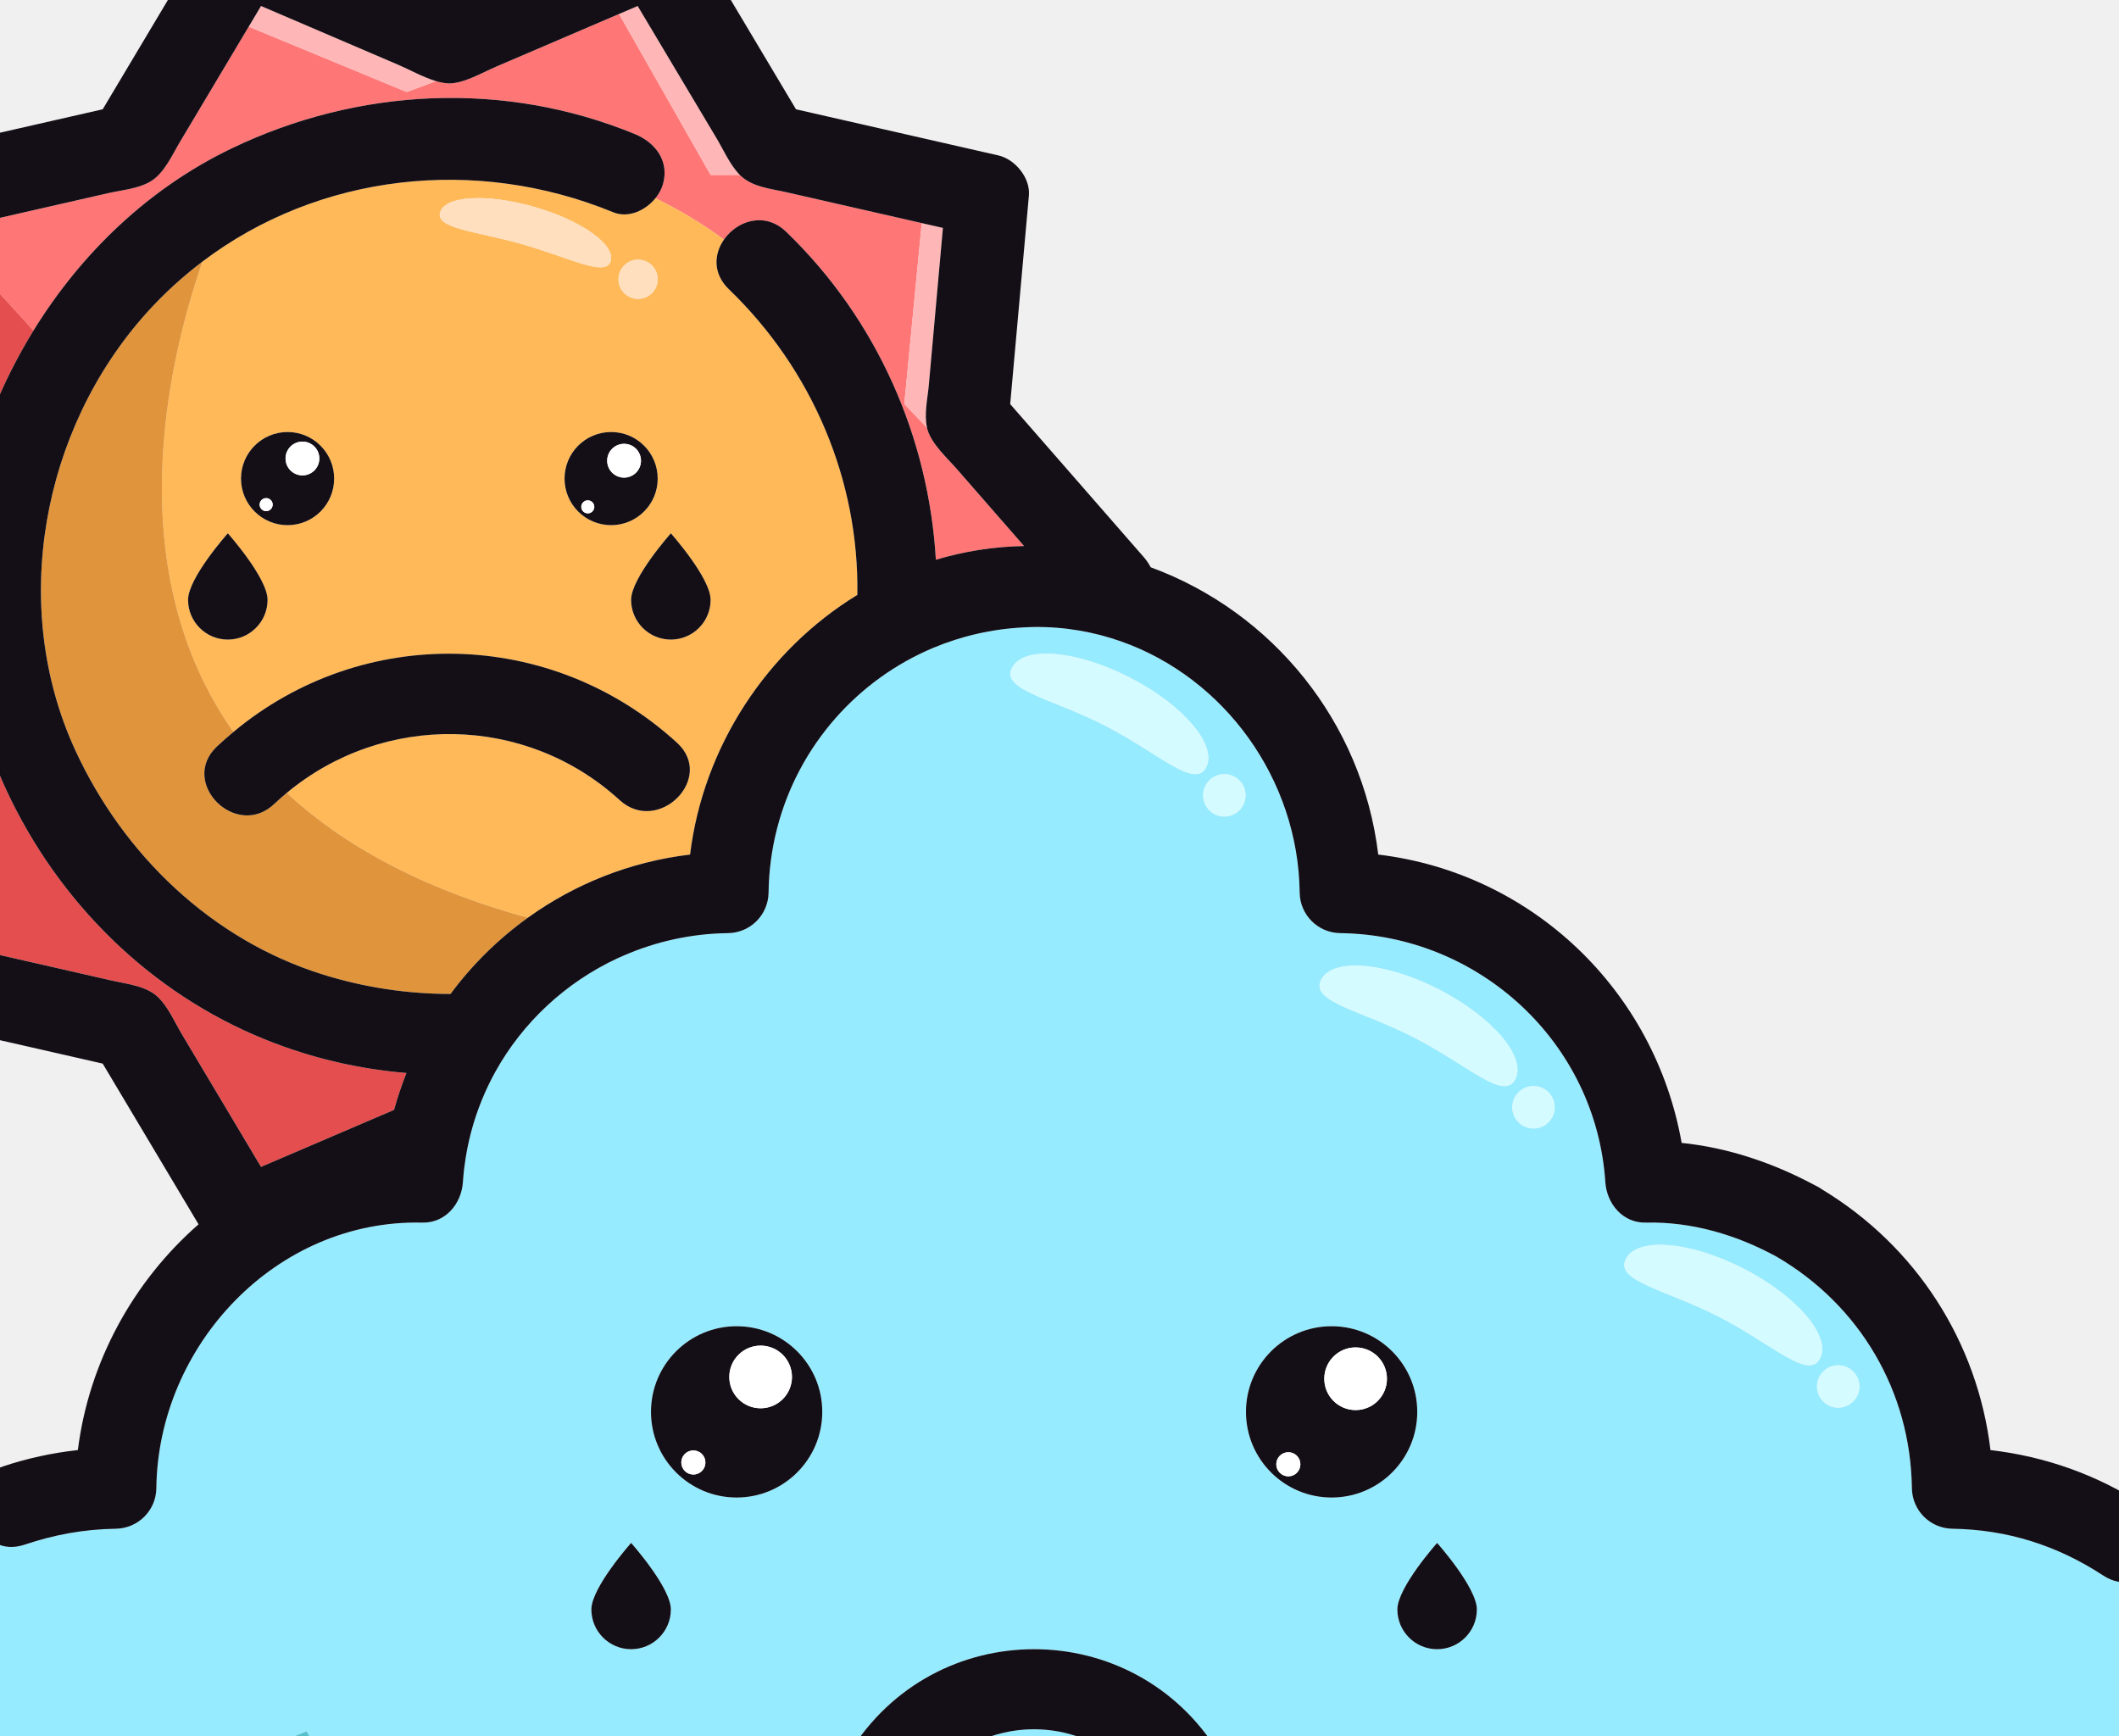
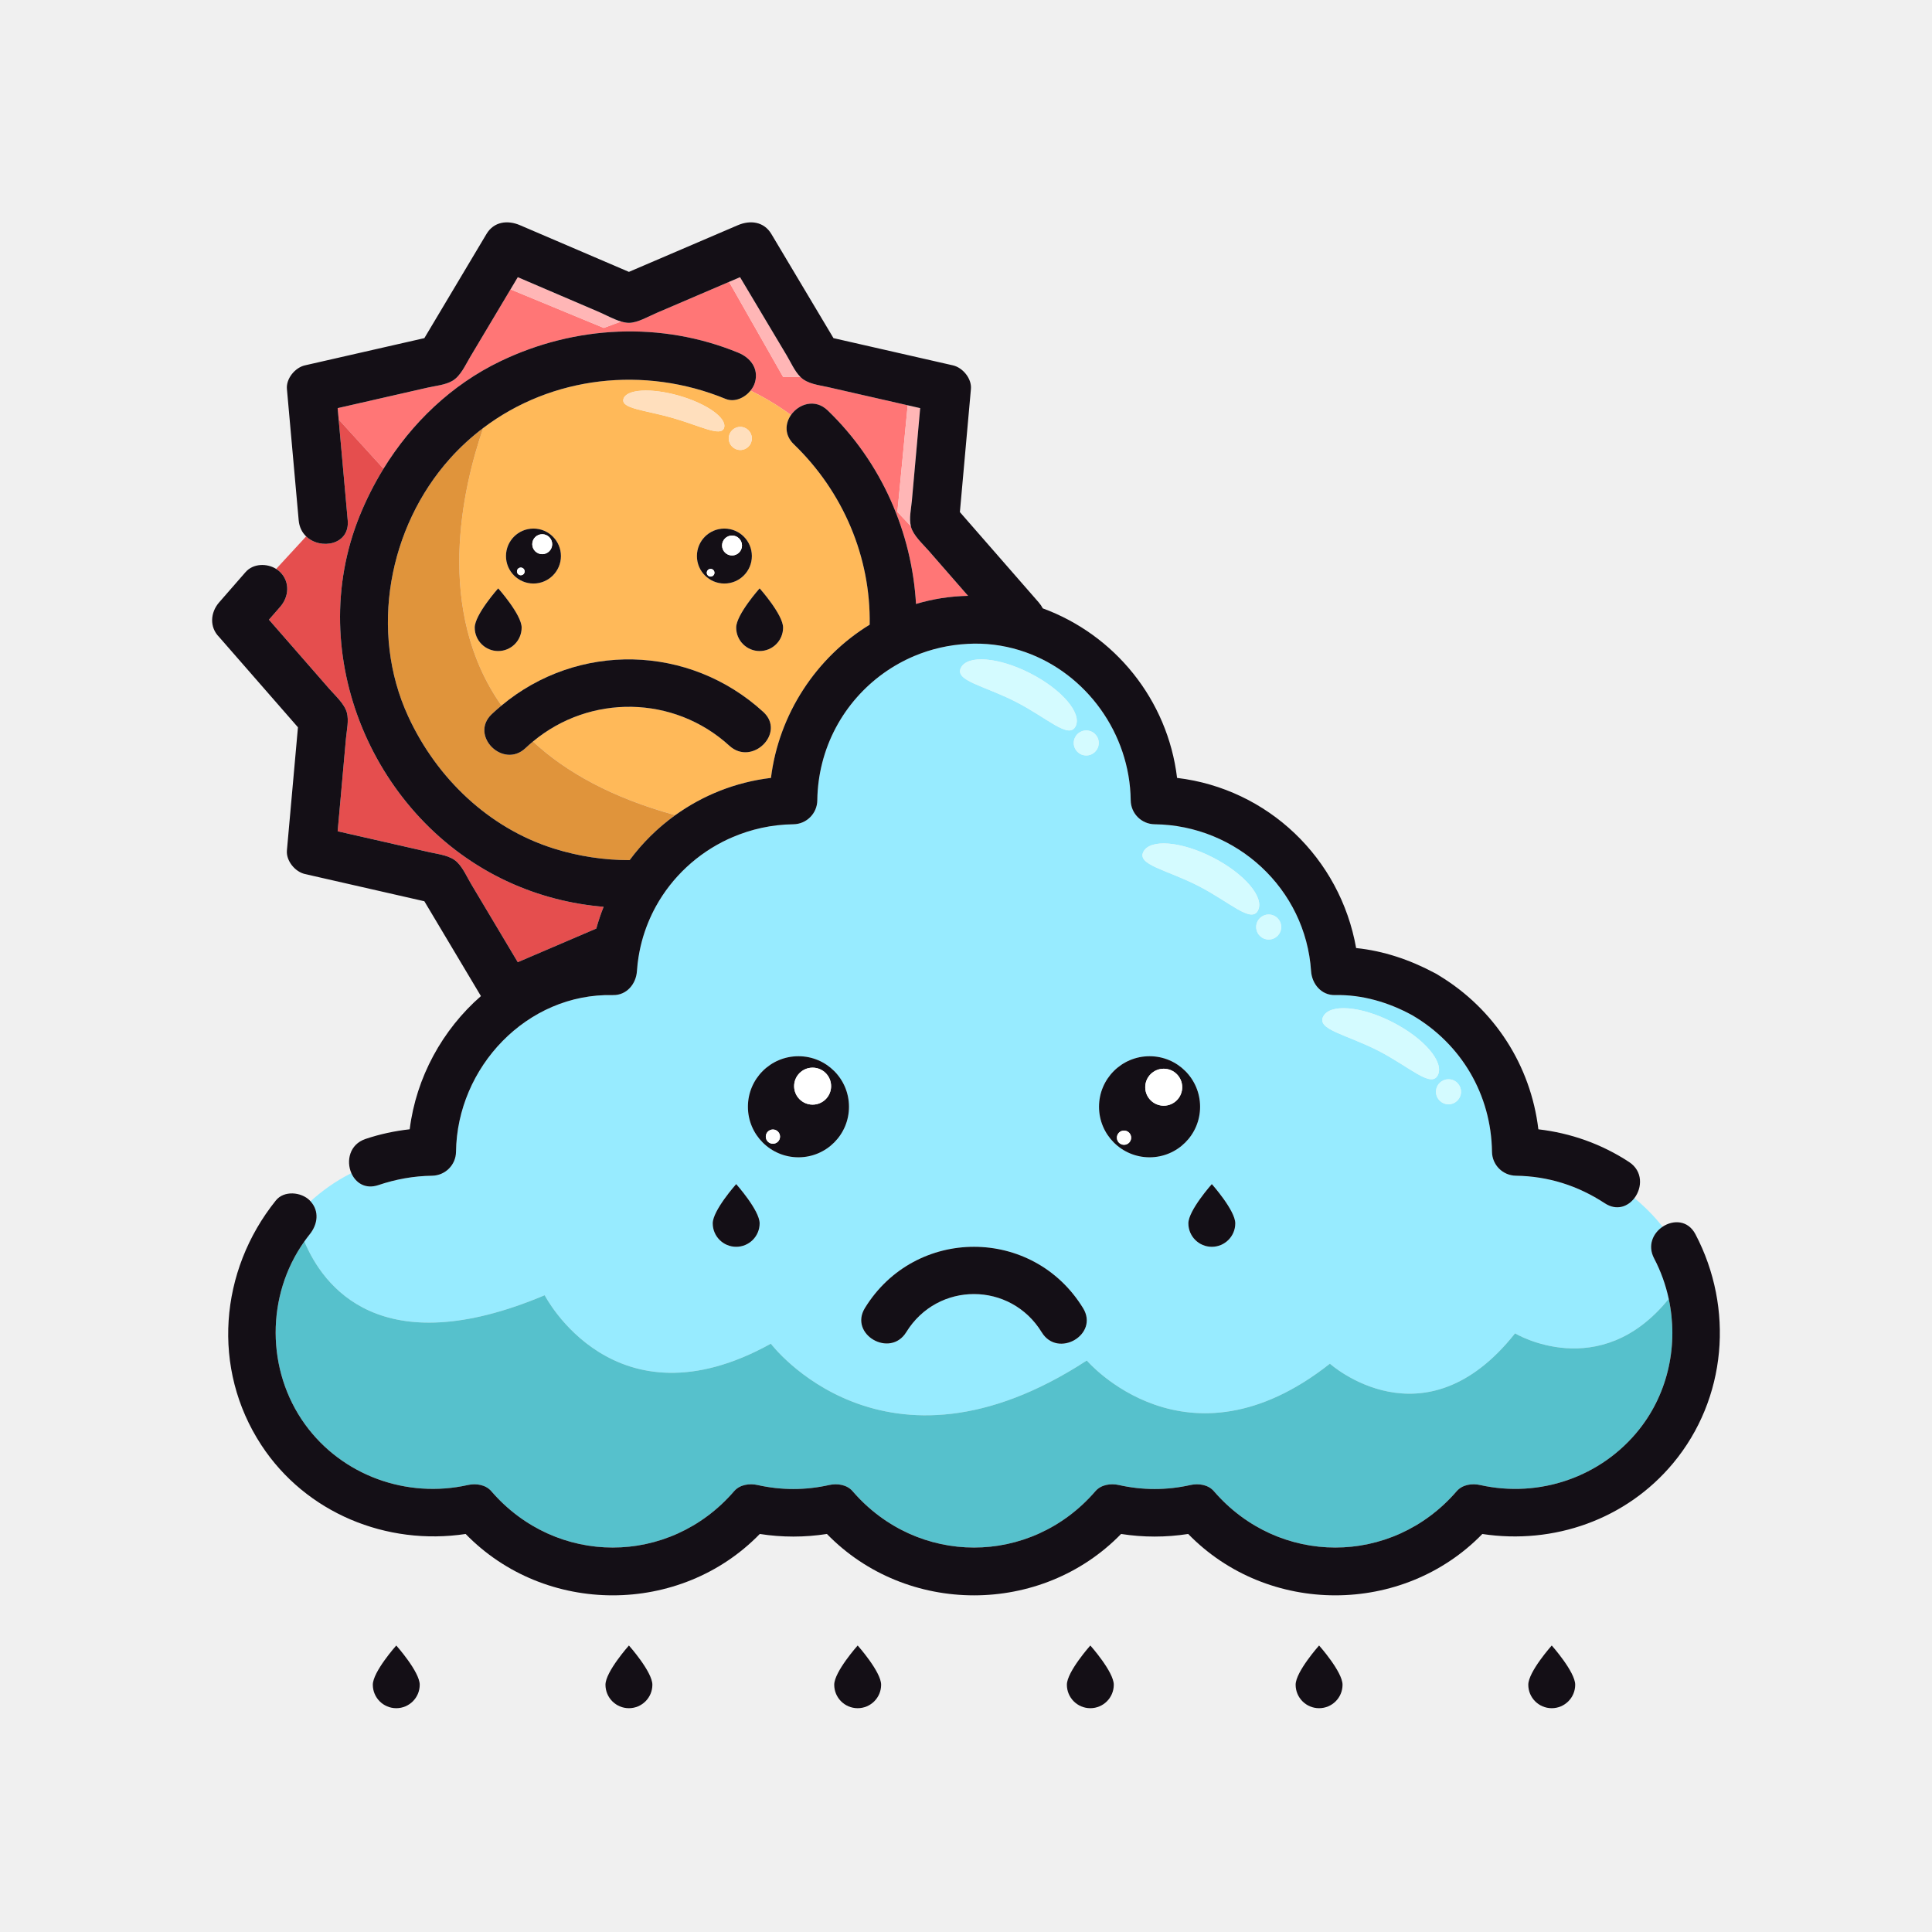
- <svg xmlns="http://www.w3.org/2000/svg" version="1.1" viewBox="1451.76 216.4 391.76 320.92">
+ <svg xmlns="http://www.w3.org/2000/svg" version="1.1" viewBox="1337.80 130.67 605.28 605.28" width="320" height="320">
  <g>
    <path fill="#FF7676" d="M1494.581,243.839c23.375-11.234,50.4-12.58,74.528-2.668c3.778,1.553,6.422,4.922,5.238,9.227    c-0.258,0.936-0.755,1.843-1.412,2.649c4.248,2.074,8.523,4.589,12.67,7.645c2.42-3.475,7.552-5.25,11.509-1.438    c16.943,16.324,26.358,38.248,27.669,60.629c5.189-1.557,10.653-2.436,16.305-2.539c-0.992-1.139-1.985-2.275-2.978-3.412    c-3.133-3.588-6.265-7.176-9.397-10.764c-1.837-2.105-4.751-4.693-5.505-7.434c-0.021-0.073-0.028-0.151-0.046-0.226l-4.215-4.437    l3.223-33.429c-3.677-0.838-7.354-1.676-11.03-2.515c-4.646-1.059-9.292-2.119-13.938-3.178c-2.889-0.658-6.422-0.967-8.624-3.168    c-0.014-0.014-0.025-0.03-0.039-0.044h-5.405l-16.922-29.754c-3.286,1.408-6.571,2.816-9.857,4.224    c-4.282,1.836-8.565,3.67-12.848,5.506c-2.499,1.07-5.956,3.104-8.671,3.104c-0.767,0-1.597-0.164-2.449-0.416l-5.439,2.004    l-29.205-12.077c-1.791,3.004-3.583,6.008-5.374,9.011c-2.441,4.092-4.882,8.186-7.323,12.277    c-1.472,2.469-2.939,5.863-5.506,7.367c-2.229,1.307-5.309,1.566-7.769,2.127c-4.737,1.08-9.476,2.16-14.213,3.24    c-4.657,1.061-9.315,2.123-13.973,3.186c0.106,1.187,0.213,2.374,0.319,3.561l14.045,15.42    C1466.766,263.196,1479.243,251.211,1494.581,243.839z" />
    <path fill="#E54E4E" d="M1425.591,309.909c3.108,3.109,2.749,7.709,0,10.859c-1.177,1.35-2.354,2.697-3.531,4.047    c3.167,3.627,6.335,7.256,9.502,10.883c3.132,3.59,6.265,7.178,9.396,10.766c1.837,2.104,4.751,4.691,5.505,7.432    c0.693,2.521-0.043,5.574-0.27,8.102c-0.434,4.84-0.867,9.678-1.301,14.516c-0.436,4.861-0.871,9.721-1.307,14.582    c4.982,1.135,9.965,2.271,14.946,3.406c4.646,1.061,9.292,2.119,13.938,3.178c2.889,0.658,6.422,0.967,8.624,3.168    c1.82,1.82,3.023,4.609,4.318,6.781c2.49,4.174,4.979,8.348,7.469,12.521c2.379,3.988,4.759,7.979,7.139,11.969    c4.433-1.9,8.865-3.799,13.298-5.697c3.766-1.615,7.532-3.229,11.298-4.842c0.645-2.33,1.412-4.604,2.297-6.818    c-10.182-0.836-20.318-3.408-29.952-7.85c-42.149-19.439-64.134-70.951-46.517-114.537c2.083-5.153,4.596-10.132,7.506-14.857    l-14.045-15.42c0.944,10.532,1.888,21.063,2.833,31.596c0.691,7.707-8.532,9.342-13.021,5.026l-9.395,10.191    C1424.781,309.197,1425.21,309.528,1425.591,309.909z" />
    <path fill="#97EBFF" d="M1434.84,517.362c-0.587,0.73-1.141,1.479-1.68,2.237c5.775,13.869,23.718,38.575,75.287,16.86    c0,0,21.703,42.414,70.852,15.18c0,0,35.311,46.766,98.979,5.266c0,0,31.169,36.5,76.169,1c0,0,29.5,26.5,58-9.5    c0,0,26.541,15.949,48.151-10.815c-0.942-4.37-2.465-8.642-4.581-12.673c-2.139-4.074-0.32-7.924,2.655-9.918    c-2.7-3.411-5.693-6.389-8.821-8.979c-2.037,2.689-5.586,4.045-9.265,1.636c-8.477-5.549-17.712-8.486-27.857-8.641    c-4.129-0.063-7.444-3.365-7.5-7.5c-0.238-17.863-9.57-33.766-24.978-42.775c-7.377-4.045-15.727-6.518-24.2-6.318    c-4.288,0.1-7.236-3.498-7.5-7.5c-1.702-25.799-23.339-45.699-49.01-46.014c-4.125-0.051-7.45-3.373-7.5-7.5    c-0.254-20.982-13.908-39.67-32.975-46.416c-5.045-1.785-10.464-2.744-16.12-2.676c-0.652,0.008-1.299,0.039-1.945,0.07    c-5.903,0.299-11.53,1.617-16.709,3.787c-6.969,2.924-13.119,7.387-18.039,12.967c-5.107,5.793-8.883,12.787-10.853,20.516    c-0.959,3.764-1.499,7.697-1.548,11.752c-0.05,4.127-3.375,7.449-7.5,7.5c-6.777,0.084-13.267,1.543-19.188,4.104    c-0.434,0.188-0.868,0.373-1.296,0.572c-9.538,4.449-17.484,11.822-22.566,21.02c-0.9,1.631-1.706,3.32-2.42,5.059    c-1.608,3.918-2.726,8.092-3.266,12.461c-0.021,0.166-0.046,0.33-0.064,0.496c-0.084,0.742-0.152,1.488-0.203,2.24    c-0.002,0.021-0.004,0.041-0.006,0.063c-0.264,4.002-3.212,7.6-7.5,7.5c-27.061-0.637-48.86,22.723-49.179,49.094    c-0.05,4.135-3.375,7.436-7.5,7.5c-5.846,0.09-11.301,1.08-16.842,2.941c-4.086,1.372-7.124-0.729-8.444-3.752    c-5.138,2.563-9.422,5.764-12.796,8.819C1437.919,510.121,1437.327,514.268,1434.84,517.362z M1791.606,468.798    c2.163,0,3.916,1.753,3.916,3.916c0,2.164-1.753,3.917-3.916,3.917c-2.164,0-3.917-1.753-3.917-3.917    C1787.689,470.551,1789.442,468.798,1791.606,468.798z M1752.348,449.143c2.099-4.097,11.835-3.3,21.748,1.778    s16.247,12.516,14.149,16.611c-2.099,4.097-8.797-2.633-18.709-7.711C1759.623,454.743,1750.249,453.239,1752.348,449.143z     M1717.453,521.282c-4.057,0-7.346-3.291-7.346-7.348s7.346-12.297,7.346-12.297s7.348,8.24,7.348,12.297    S1721.512,521.282,1717.453,521.282z M1735.273,417.181c2.163,0,3.916,1.754,3.916,3.917s-1.753,3.917-3.916,3.917    c-2.164,0-3.917-1.754-3.917-3.917S1733.109,417.181,1735.273,417.181z M1696.015,397.526c2.099-4.097,11.835-3.301,21.748,1.777    c9.913,5.079,16.247,12.517,14.149,16.612c-2.099,4.097-8.797-2.633-18.709-7.711    C1703.29,403.126,1693.916,401.622,1696.015,397.526z M1697.947,461.577c8.745,0,15.833,7.088,15.833,15.832    s-7.088,15.834-15.833,15.834c-8.744,0-15.833-7.09-15.833-15.834S1689.203,461.577,1697.947,461.577z M1678.115,359.515    c2.163,0,3.916,1.753,3.916,3.917c0,2.163-1.753,3.916-3.916,3.916c-2.164,0-3.917-1.753-3.917-3.916    C1674.198,361.268,1675.951,359.515,1678.115,359.515z M1638.856,339.859c2.099-4.097,11.835-3.3,21.748,1.778    s16.247,12.516,14.149,16.612c-2.099,4.096-8.797-2.634-18.709-7.712C1646.132,345.46,1636.758,343.956,1638.856,339.859z     M1608.777,540.448c15.738-25.574,52.656-25.557,68.348,0.061c5.068,8.273-7.91,15.803-12.951,7.57    c-9.773-15.953-32.633-16.004-42.445-0.061C1616.67,556.239,1603.691,548.712,1608.777,540.448z M1587.947,461.577    c8.745,0,15.833,7.088,15.833,15.832s-7.088,15.834-15.833,15.834c-8.744,0-15.833-7.09-15.833-15.834    S1579.203,461.577,1587.947,461.577z M1568.441,501.638c0,0,7.346,8.24,7.346,12.297s-3.289,7.348-7.346,7.348    c-4.059,0-7.348-3.291-7.348-7.348S1568.441,501.638,1568.441,501.638z" />
    <path fill="#56C1CC" d="M1812.447,548.405c-28.5,36-58,9.5-58,9.5c-45,35.5-76.169-1-76.169-1    c-63.669,41.5-98.979-5.266-98.979-5.266c-49.148,27.234-70.852-15.18-70.852-15.18c-51.569,21.715-69.512-2.991-75.287-16.86    c-12.035,16.921-12.023,40.384,0.199,57.302c11.584,16.033,31.871,23.316,51.054,19.006c2.492-0.561,5.527-0.125,7.298,1.928    c20.311,23.557,55.786,23.561,76.096,0c1.771-2.053,4.806-2.488,7.298-1.928c7.475,1.68,15.021,1.68,22.496,0    c2.492-0.561,5.527-0.125,7.298,1.928c20.313,23.559,55.784,23.559,76.097,0c1.771-2.053,4.806-2.488,7.298-1.928    c7.476,1.68,15.021,1.68,22.496,0c2.492-0.561,5.527-0.125,7.298,1.928c20.313,23.557,55.784,23.559,76.096,0    c1.771-2.053,4.806-2.488,7.298-1.928c18.563,4.172,37.996-2.467,49.874-17.418c9.219-11.603,12.292-26.776,9.244-40.899    C1838.988,564.354,1812.447,548.405,1812.447,548.405z" />
    <path fill="#D4FBFF" d="M1656.045,350.538c9.912,5.078,16.61,11.808,18.709,7.712c2.098-4.097-4.236-11.534-14.149-16.612    s-19.649-5.875-21.748-1.778S1646.132,345.46,1656.045,350.538z" />
    <circle fill="#D4FBFF" cx="1678.115" cy="363.431" r="3.917" />
    <path fill="#D4FBFF" d="M1713.203,408.205c9.912,5.078,16.61,11.808,18.709,7.711c2.098-4.096-4.236-11.533-14.149-16.612    c-9.913-5.078-19.649-5.874-21.748-1.777C1693.916,401.622,1703.29,403.126,1713.203,408.205z" />
    <circle fill="#D4FBFF" cx="1735.273" cy="421.098" r="3.917" />
    <path fill="#D4FBFF" d="M1769.536,459.821c9.912,5.078,16.61,11.808,18.709,7.711c2.098-4.096-4.236-11.533-14.149-16.611    s-19.649-5.875-21.748-1.778S1759.623,454.743,1769.536,459.821z" />
    <circle fill="#D4FBFF" cx="1791.606" cy="472.714" r="3.917" />
    <path fill="#FFB959" d="M1565.121,255.636c-25.443-10.454-54.452-7.14-75.936,9.124c-6.519,18.918-15.296,57.055,5.723,86.96    c23.885-19.941,58.755-19.269,82.018,1.986c7.155,6.537-3.482,17.115-10.607,10.605c-17.409-15.905-43.713-16.186-61.548-1.325    c10.257,9.524,24.663,17.604,44.575,23.075c8.64-6.216,18.867-10.353,29.994-11.682c2.463-20.021,14.24-37.801,30.924-48    c0.371-21.162-8.317-41.646-23.757-56.52c-3.013-2.903-2.74-6.527-0.901-9.169c-4.146-3.056-8.422-5.57-12.67-7.645    C1571.078,255.329,1567.921,256.786,1565.121,255.636z M1569.729,264.405c2.002,0,3.625,1.623,3.625,3.625    s-1.623,3.625-3.625,3.625s-3.625-1.623-3.625-3.625S1567.728,264.405,1569.729,264.405z M1504.928,296.267    c4.755,0,8.609,3.854,8.609,8.609s-3.854,8.609-8.609,8.609c-4.756,0-8.61-3.854-8.61-8.609S1500.172,296.267,1504.928,296.267z     M1501.225,327.29c0,4.057-3.289,7.346-7.347,7.346s-7.347-3.289-7.347-7.346s7.347-12.297,7.347-12.297    S1501.225,323.233,1501.225,327.29z M1533.131,255.65c0.872-3.054,8.639-3.513,17.347-1.025    c8.707,2.486,15.06,6.979,14.188,10.032c-0.872,3.053-7.472-0.574-16.179-3.062    C1539.778,259.109,1532.259,258.704,1533.131,255.65z M1556.135,304.876c0-4.756,3.854-8.609,8.609-8.609    c4.756,0,8.61,3.854,8.61,8.609s-3.854,8.609-8.61,8.609C1559.989,313.485,1556.135,309.632,1556.135,304.876z M1583.134,327.29    c0,4.057-3.289,7.346-7.347,7.346s-7.347-3.289-7.347-7.346s7.347-12.297,7.347-12.297S1583.134,323.233,1583.134,327.29z" />
    <path fill="#E0943B" d="M1502.453,365.032c-7.009,6.656-17.633-3.934-10.607-10.605c0.996-0.946,2.022-1.839,3.063-2.707    c-21.019-29.905-12.241-68.042-5.723-86.96c-3.699,2.801-7.181,5.974-10.376,9.538c-19.311,21.541-25.39,54.207-13.116,80.822    c8.896,19.293,25.191,34.992,45.683,41.412c7.708,2.414,15.71,3.619,23.681,3.615c4.006-5.413,8.833-10.161,14.289-14.086    c-19.912-5.472-34.318-13.551-44.575-23.075C1503.982,363.643,1503.206,364.317,1502.453,365.032z" />
    <path fill="#FFDFBD" d="M1564.665,264.657c0.872-3.054-5.48-7.546-14.188-10.032c-8.708-2.487-16.475-2.028-17.347,1.025    s6.647,3.459,15.355,5.945C1557.193,264.083,1563.793,267.71,1564.665,264.657z" />
    <circle fill="#FFDFBD" cx="1569.729" cy="268.03" r="3.625" />
    <path fill="#FFB6B6" d="M1532.387,231.401c-2.366-0.701-4.917-2.129-6.863-2.963c-4.37-1.873-8.74-3.744-13.11-5.617    c-4.132-1.77-8.263-3.541-12.394-5.311c-0.759,1.272-1.518,2.545-2.277,3.817l29.205,12.077L1532.387,231.401z" />
    <path fill="#FFB6B6" d="M1588.539,248.738c-1.798-1.82-2.994-4.582-4.279-6.737c-2.49-4.174-4.979-8.348-7.469-12.521    c-2.379-3.988-4.76-7.979-7.139-11.969c-1.146,0.491-2.293,0.982-3.44,1.474l16.922,29.754H1588.539z" />
    <path fill="#FFB6B6" d="M1623.162,295.508c-0.594-2.477,0.095-5.42,0.315-7.876c0.434-4.838,0.867-9.678,1.302-14.516    c0.436-4.861,0.871-9.721,1.307-14.58c-1.306-0.298-2.61-0.596-3.916-0.894l-3.223,33.429L1623.162,295.508z" />
    <path fill="#140F16" d="M1456.323,501.956c5.541-1.861,10.996-2.852,16.842-2.941c4.125-0.064,7.45-3.365,7.5-7.5    c0.318-26.371,22.118-49.73,49.179-49.094c4.288,0.1,7.236-3.498,7.5-7.5c0.002-0.021,0.004-0.041,0.006-0.063    c0.051-0.752,0.119-1.498,0.203-2.24c0.019-0.166,0.044-0.33,0.064-0.496c0.54-4.369,1.657-8.543,3.266-12.461    c0.714-1.738,1.52-3.428,2.42-5.059c5.082-9.197,13.028-16.57,22.566-21.02c0.428-0.199,0.862-0.385,1.296-0.572    c5.922-2.561,12.411-4.02,19.188-4.104c4.125-0.051,7.45-3.373,7.5-7.5c0.049-4.055,0.589-7.988,1.548-11.752    c1.97-7.729,5.745-14.723,10.853-20.516c4.92-5.58,11.07-10.043,18.039-12.967c5.179-2.17,10.806-3.488,16.709-3.787    c0.646-0.031,1.293-0.063,1.945-0.07c5.656-0.068,11.075,0.891,16.12,2.676c19.066,6.746,32.721,25.434,32.975,46.416    c0.05,4.127,3.375,7.449,7.5,7.5c25.671,0.314,47.308,20.215,49.01,46.014c0.264,4.002,3.212,7.6,7.5,7.5    c8.474-0.199,16.823,2.273,24.2,6.318c15.407,9.01,24.739,24.912,24.978,42.775c0.056,4.135,3.371,7.438,7.5,7.5    c10.146,0.154,19.381,3.092,27.857,8.641c3.679,2.409,7.228,1.054,9.265-1.636c2.457-3.244,2.711-8.431-1.694-11.315    c-8.632-5.652-18.284-9.055-28.4-10.23c-2.384-19.949-13.696-37.652-31.13-48.184c-0.251-0.176-0.517-0.346-0.805-0.502    c-0.264-0.154-0.526-0.291-0.788-0.41c-7.508-4.002-15.852-6.83-24.372-7.689c-4.98-28.162-27.615-49.898-56.094-53.307    c-2.951-24.543-19.592-44.865-42.07-53.111c-0.335-0.65-0.762-1.283-1.287-1.885c-8.229-9.428-16.459-18.854-24.688-28.281    c1.152-12.855,2.305-25.711,3.458-38.566c0.291-3.252-2.545-6.699-5.638-7.404c-12.474-2.844-24.946-5.686-37.42-8.529    c-6.486-10.875-12.973-21.75-19.459-32.623c-2.34-3.924-6.633-4.414-10.506-2.756c-11.374,4.875-22.749,9.748-34.123,14.621    c-11.375-4.873-22.75-9.746-34.125-14.621c-3.872-1.658-8.165-1.168-10.505,2.756c-6.486,10.873-12.973,21.748-19.458,32.623    c-12.475,2.844-24.947,5.686-37.421,8.529c-3.093,0.705-5.929,4.152-5.638,7.404c1.23,13.719,2.461,27.438,3.69,41.154    c0.192,2.141,1.078,3.817,2.336,5.026c4.489,4.315,13.713,2.681,13.021-5.026c-0.945-10.532-1.889-21.063-2.833-31.596    c-0.106-1.187-0.213-2.374-0.319-3.561c4.657-1.063,9.315-2.125,13.973-3.186c4.737-1.08,9.476-2.16,14.213-3.24    c2.46-0.561,5.539-0.82,7.769-2.127c2.566-1.504,4.034-4.898,5.506-7.367c2.441-4.092,4.882-8.186,7.323-12.277    c1.791-3.003,3.583-6.007,5.374-9.011c0.76-1.272,1.519-2.545,2.277-3.817c4.131,1.77,8.262,3.541,12.394,5.311    c4.37,1.873,8.74,3.744,13.11,5.617c1.946,0.834,4.497,2.262,6.863,2.963c0.853,0.252,1.683,0.416,2.449,0.416    c2.715,0,6.172-2.033,8.671-3.104c4.282-1.836,8.565-3.67,12.848-5.506c3.286-1.407,6.571-2.815,9.857-4.224    c1.147-0.491,2.294-0.982,3.44-1.474c2.379,3.99,4.76,7.98,7.139,11.969c2.489,4.174,4.979,8.348,7.469,12.521    c1.285,2.155,2.481,4.917,4.279,6.737c0.014,0.014,0.025,0.03,0.039,0.044c2.202,2.201,5.735,2.51,8.624,3.168    c4.646,1.059,9.292,2.119,13.938,3.178c3.677,0.839,7.354,1.677,11.03,2.515c1.306,0.298,2.61,0.596,3.916,0.894    c-0.436,4.859-0.871,9.719-1.307,14.58c-0.435,4.838-0.868,9.678-1.302,14.516c-0.221,2.456-0.909,5.399-0.315,7.876    c0.018,0.074,0.025,0.152,0.046,0.226c0.754,2.74,3.668,5.328,5.505,7.434c3.133,3.588,6.265,7.176,9.397,10.764    c0.992,1.137,1.985,2.273,2.978,3.412c-5.651,0.104-11.115,0.982-16.305,2.539c-1.311-22.381-10.726-44.305-27.669-60.629    c-3.957-3.812-9.089-2.036-11.509,1.438c-1.839,2.642-2.111,6.266,0.901,9.169c15.439,14.873,24.128,35.357,23.757,56.52    c-16.684,10.199-28.461,27.979-30.924,48c-11.127,1.329-21.354,5.466-29.994,11.682c-5.456,3.925-10.283,8.673-14.289,14.086    c-7.971,0.004-15.973-1.201-23.681-3.615c-20.491-6.42-36.786-22.119-45.683-41.412c-12.273-26.615-6.194-59.281,13.116-80.822    c3.195-3.564,6.677-6.737,10.376-9.538c21.483-16.264,50.492-19.578,75.936-9.124c2.8,1.15,5.957-0.307,7.814-2.589    c0.657-0.807,1.154-1.714,1.412-2.649c1.184-4.305-1.46-7.674-5.238-9.227c-24.128-9.912-51.153-8.566-74.528,2.668    c-15.338,7.372-27.815,19.357-36.632,33.678c-2.91,4.726-5.423,9.704-7.506,14.857c-17.617,43.586,4.367,95.098,46.517,114.537    c9.634,4.441,19.771,7.014,29.952,7.85c-0.885,2.215-1.652,4.488-2.297,6.818c-3.766,1.613-7.532,3.227-11.298,4.842    c-4.433,1.898-8.865,3.797-13.298,5.697c-2.38-3.99-4.76-7.98-7.139-11.969c-2.489-4.174-4.979-8.348-7.469-12.521    c-1.295-2.172-2.498-4.961-4.318-6.781c-2.202-2.201-5.735-2.51-8.624-3.168c-4.646-1.059-9.292-2.117-13.938-3.178    c-4.981-1.135-9.964-2.271-14.946-3.406c0.436-4.861,0.871-9.721,1.307-14.582c0.434-4.838,0.867-9.676,1.301-14.516    c0.227-2.527,0.963-5.58,0.27-8.102c-0.754-2.74-3.668-5.328-5.505-7.432c-3.132-3.588-6.265-7.176-9.396-10.766    c-3.167-3.627-6.335-7.256-9.502-10.883c1.177-1.35,2.354-2.697,3.531-4.047c2.749-3.15,3.108-7.75,0-10.859    c-0.381-0.381-0.81-0.712-1.27-0.999c-2.931-1.833-7.209-1.728-9.59,0.999c-2.757,3.16-5.514,6.318-8.271,9.477    c-2.75,3.15-3.108,7.75,0,10.859c8.229,9.426,16.458,18.854,24.688,28.279c-1.152,12.855-2.306,25.711-3.458,38.566    c-0.291,3.252,2.545,6.699,5.638,7.404c12.474,2.844,24.947,5.688,37.42,8.531c5.908,9.904,11.815,19.807,17.724,29.711    c-12.046,10.514-20.286,25.457-22.313,41.73c-4.692,0.525-9.315,1.51-13.824,3.023c-5.067,1.703-6.107,6.931-4.456,10.713    C1449.199,501.228,1452.237,503.328,1456.323,501.956z" />
    <path fill="#140F16" d="M1573.354,304.876c0-4.756-3.854-8.609-8.61-8.609c-4.755,0-8.609,3.854-8.609,8.609    s3.854,8.609,8.609,8.609C1569.5,313.485,1573.354,309.632,1573.354,304.876z M1560.431,311.303c-0.664,0-1.202-0.538-1.202-1.202    s0.538-1.202,1.202-1.202c0.665,0,1.203,0.538,1.203,1.202S1561.096,311.303,1560.431,311.303z M1567.14,304.696    c-1.727,0-3.124-1.398-3.124-3.124c0-1.725,1.397-3.124,3.124-3.124c1.725,0,3.123,1.399,3.123,3.124    C1570.263,303.298,1568.864,304.696,1567.14,304.696z" />
    <path fill="#140F16" d="M1504.928,313.485c4.755,0,8.609-3.854,8.609-8.609s-3.854-8.609-8.609-8.609    c-4.756,0-8.61,3.854-8.61,8.609S1500.172,313.485,1504.928,313.485z M1507.675,298.036c1.725,0,3.123,1.398,3.123,3.123    c0,1.726-1.398,3.124-3.123,3.124c-1.727,0-3.124-1.398-3.124-3.124C1504.551,299.435,1505.948,298.036,1507.675,298.036z     M1500.966,308.485c0.665,0,1.203,0.538,1.203,1.202s-0.538,1.203-1.203,1.203c-0.664,0-1.202-0.539-1.202-1.203    S1500.302,308.485,1500.966,308.485z" />
    <path fill="#140F16" d="M1502.453,365.032c0.753-0.715,1.529-1.39,2.317-2.046c17.835-14.86,44.139-14.58,61.548,1.325    c7.125,6.51,17.763-4.068,10.607-10.605c-23.263-21.255-58.133-21.928-82.018-1.986c-1.04,0.868-2.066,1.761-3.063,2.707    C1484.82,361.099,1495.444,371.688,1502.453,365.032z" />
    <path fill="#140F16" d="M1868.969,517.347c-2.355-4.486-7.024-4.539-10.296-2.348c-2.976,1.994-4.794,5.844-2.655,9.918    c2.116,4.031,3.639,8.303,4.581,12.673c3.048,14.123-0.025,29.297-9.244,40.899c-11.878,14.951-31.311,21.59-49.874,17.418    c-2.492-0.561-5.527-0.125-7.298,1.928c-20.312,23.559-55.783,23.557-76.096,0c-1.771-2.053-4.806-2.488-7.298-1.928    c-7.476,1.68-15.021,1.68-22.496,0c-2.492-0.561-5.527-0.125-7.298,1.928c-20.313,23.559-55.784,23.559-76.097,0    c-1.771-2.053-4.806-2.488-7.298-1.928c-7.475,1.68-15.021,1.68-22.496,0c-2.492-0.561-5.527-0.125-7.298,1.928    c-20.31,23.561-55.785,23.557-76.096,0c-1.771-2.053-4.806-2.488-7.298-1.928c-19.183,4.311-39.47-2.973-51.054-19.006    c-12.223-16.918-12.234-40.381-0.199-57.302c0.539-0.758,1.093-1.507,1.68-2.237c2.487-3.095,3.079-7.241,0.243-10.339    c-0.081-0.09-0.155-0.181-0.243-0.269c-2.656-2.656-8.042-3.191-10.607,0c-17.722,22.043-20.227,52.727-4.563,76.645    c13.966,21.328,39.299,31.584,64.015,27.854c24.937,25.634,67.22,25.636,92.153-0.004c7.013,1.088,14.018,1.09,21.03,0    c24.938,25.64,67.219,25.64,92.157,0c7.013,1.088,14.019,1.088,21.031,0c24.936,25.636,67.213,25.64,92.15,0.006    c22.328,3.393,45.068-4.518,59.754-22.158C1878.798,568.87,1881.123,540.501,1868.969,517.347z" />
    <path fill="#140F16" d="M1486.531,327.29c0,4.057,3.289,7.346,7.347,7.346s7.347-3.289,7.347-7.346s-7.347-12.297-7.347-12.297    S1486.531,323.233,1486.531,327.29z" />
    <path fill="#140F16" d="M1575.787,334.636c4.058,0,7.347-3.289,7.347-7.346s-7.347-12.297-7.347-12.297s-7.347,8.24-7.347,12.297    S1571.729,334.636,1575.787,334.636z" />
    <path fill="#140F16" d="M1454.601,658.487c0,4.057,3.289,7.348,7.347,7.348s7.347-3.291,7.347-7.348s-7.347-12.297-7.347-12.297    S1454.601,654.43,1454.601,658.487z" />
    <path fill="#140F16" d="M1527.489,658.487c0,4.057,3.289,7.348,7.347,7.348s7.347-3.291,7.347-7.348s-7.347-12.297-7.347-12.297    S1527.489,654.43,1527.489,658.487z" />
    <path fill="#140F16" d="M1599.156,658.487c0,4.057,3.289,7.348,7.347,7.348s7.347-3.291,7.347-7.348s-7.347-12.297-7.347-12.297    S1599.156,654.43,1599.156,658.487z" />
    <path fill="#140F16" d="M1672.045,658.487c0,4.057,3.289,7.348,7.347,7.348s7.347-3.291,7.347-7.348s-7.347-12.297-7.347-12.297    S1672.045,654.43,1672.045,658.487z" />
    <path fill="#140F16" d="M1743.712,658.487c0,4.057,3.289,7.348,7.347,7.348s7.347-3.291,7.347-7.348s-7.347-12.297-7.347-12.297    S1743.712,654.43,1743.712,658.487z" />
    <path fill="#140F16" d="M1816.601,658.487c0,4.057,3.289,7.348,7.347,7.348s7.347-3.291,7.347-7.348s-7.347-12.297-7.347-12.297    S1816.601,654.43,1816.601,658.487z" />
    <path fill="#140F16" d="M1697.947,493.243c8.745,0,15.833-7.09,15.833-15.834s-7.088-15.832-15.833-15.832    c-8.744,0-15.833,7.088-15.833,15.832S1689.203,493.243,1697.947,493.243z M1702.385,465.493c3.198,0,5.792,2.594,5.792,5.792    c0,3.199-2.594,5.792-5.792,5.792c-3.199,0-5.792-2.593-5.792-5.792C1696.593,468.087,1699.186,465.493,1702.385,465.493z     M1689.947,484.868c1.231,0,2.229,0.998,2.229,2.229s-0.998,2.229-2.229,2.229s-2.229-0.998-2.229-2.229    S1688.716,484.868,1689.947,484.868z" />
    <path fill="#140F16" d="M1587.947,493.243c8.745,0,15.833-7.09,15.833-15.834s-7.088-15.832-15.833-15.832    c-8.744,0-15.833,7.088-15.833,15.832S1579.203,493.243,1587.947,493.243z M1592.385,465.16c3.198,0,5.792,2.594,5.792,5.792    c0,3.199-2.594,5.792-5.792,5.792c-3.199,0-5.792-2.593-5.792-5.792C1586.593,467.754,1589.186,465.16,1592.385,465.16z     M1579.947,484.535c1.231,0,2.229,0.998,2.229,2.229s-0.998,2.229-2.229,2.229s-2.229-0.998-2.229-2.229    S1578.716,484.535,1579.947,484.535z" />
    <path fill="#140F16" d="M1710.107,513.935c0,4.057,3.289,7.348,7.346,7.348c4.059,0,7.348-3.291,7.348-7.348    s-7.348-12.297-7.348-12.297S1710.107,509.878,1710.107,513.935z" />
    <path fill="#140F16" d="M1568.441,521.282c4.057,0,7.346-3.291,7.346-7.348s-7.346-12.297-7.346-12.297s-7.348,8.24-7.348,12.297    S1564.383,521.282,1568.441,521.282z" />
    <path fill="#140F16" d="M1621.729,548.019c9.813-15.943,32.672-15.893,42.445,0.061c5.041,8.232,18.02,0.703,12.951-7.57    c-15.691-25.617-52.609-25.635-68.348-0.061C1603.691,548.712,1616.67,556.239,1621.729,548.019z" />
    <circle fill="#FFFFFF" cx="1702.385" cy="471.285" r="5.792" />
    <circle fill="#FFFFFF" cx="1689.947" cy="487.098" r="2.229" />
    <circle fill="#FFFFFF" cx="1592.385" cy="470.952" r="5.792" />
    <circle fill="#FFFFFF" cx="1579.947" cy="486.765" r="2.229" />
    <circle fill="#FFFFFF" cx="1507.675" cy="301.16" r="3.124" />
    <circle fill="#FFFFFF" cx="1500.966" cy="309.688" r="1.203" />
    <circle fill="#FFFFFF" cx="1567.14" cy="301.572" r="3.124" />
    <circle fill="#FFFFFF" cx="1560.431" cy="310.101" r="1.202" />
  </g>
</svg>
